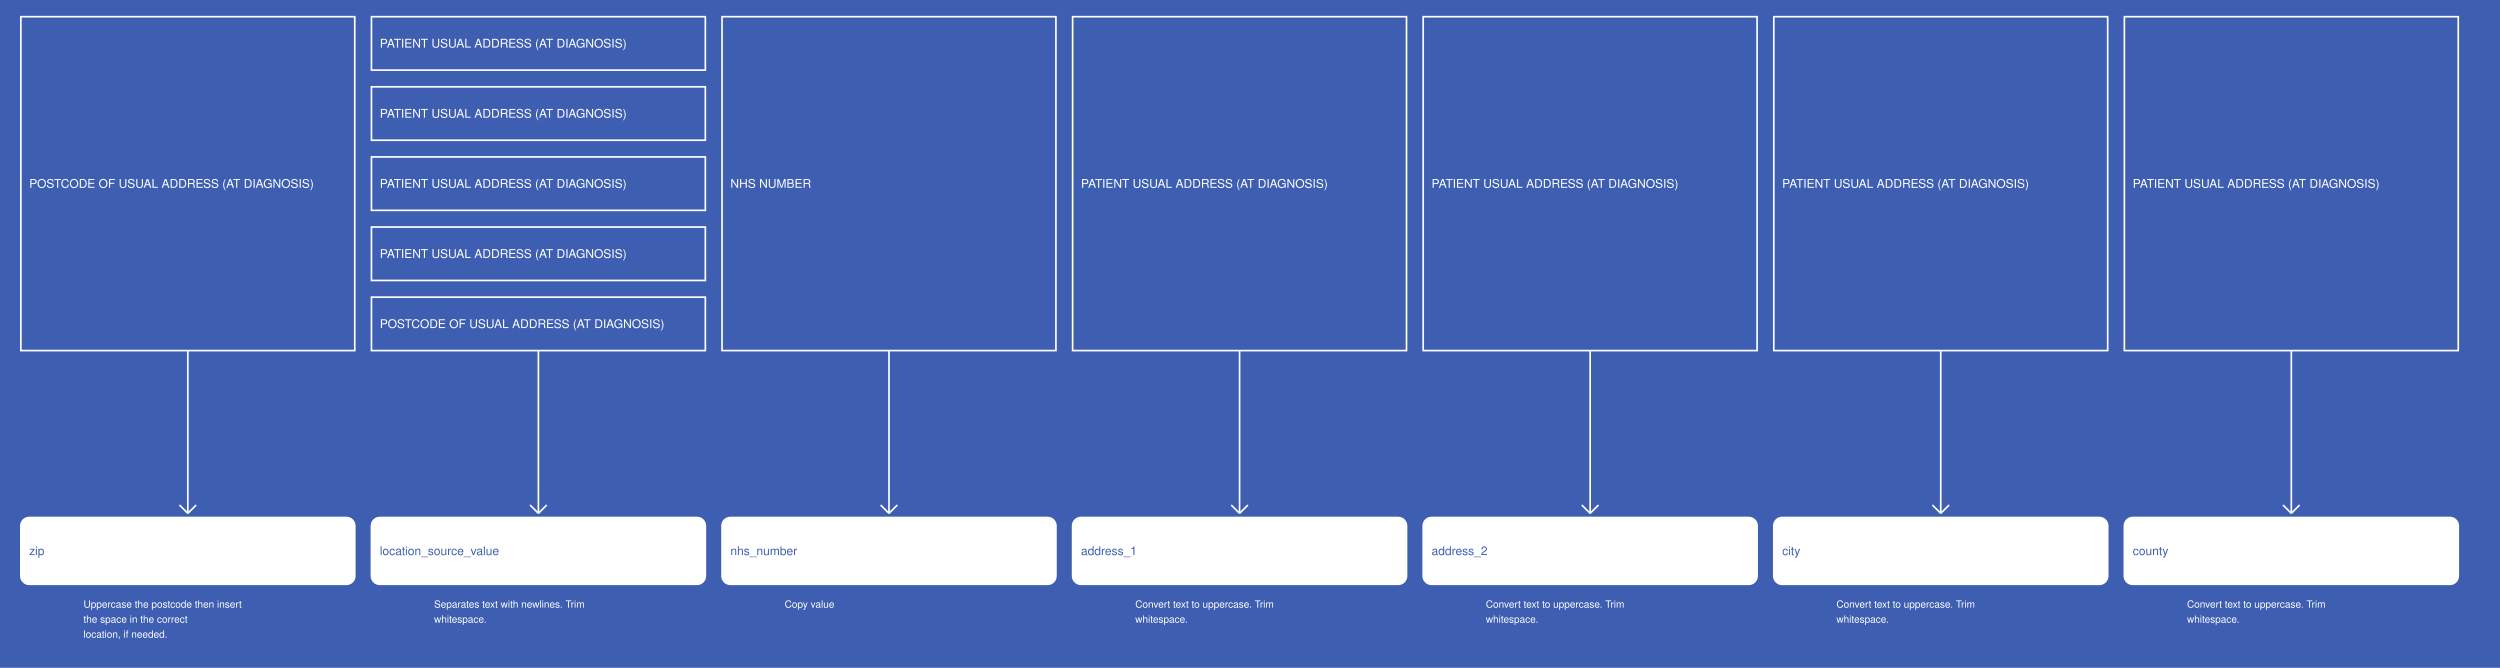
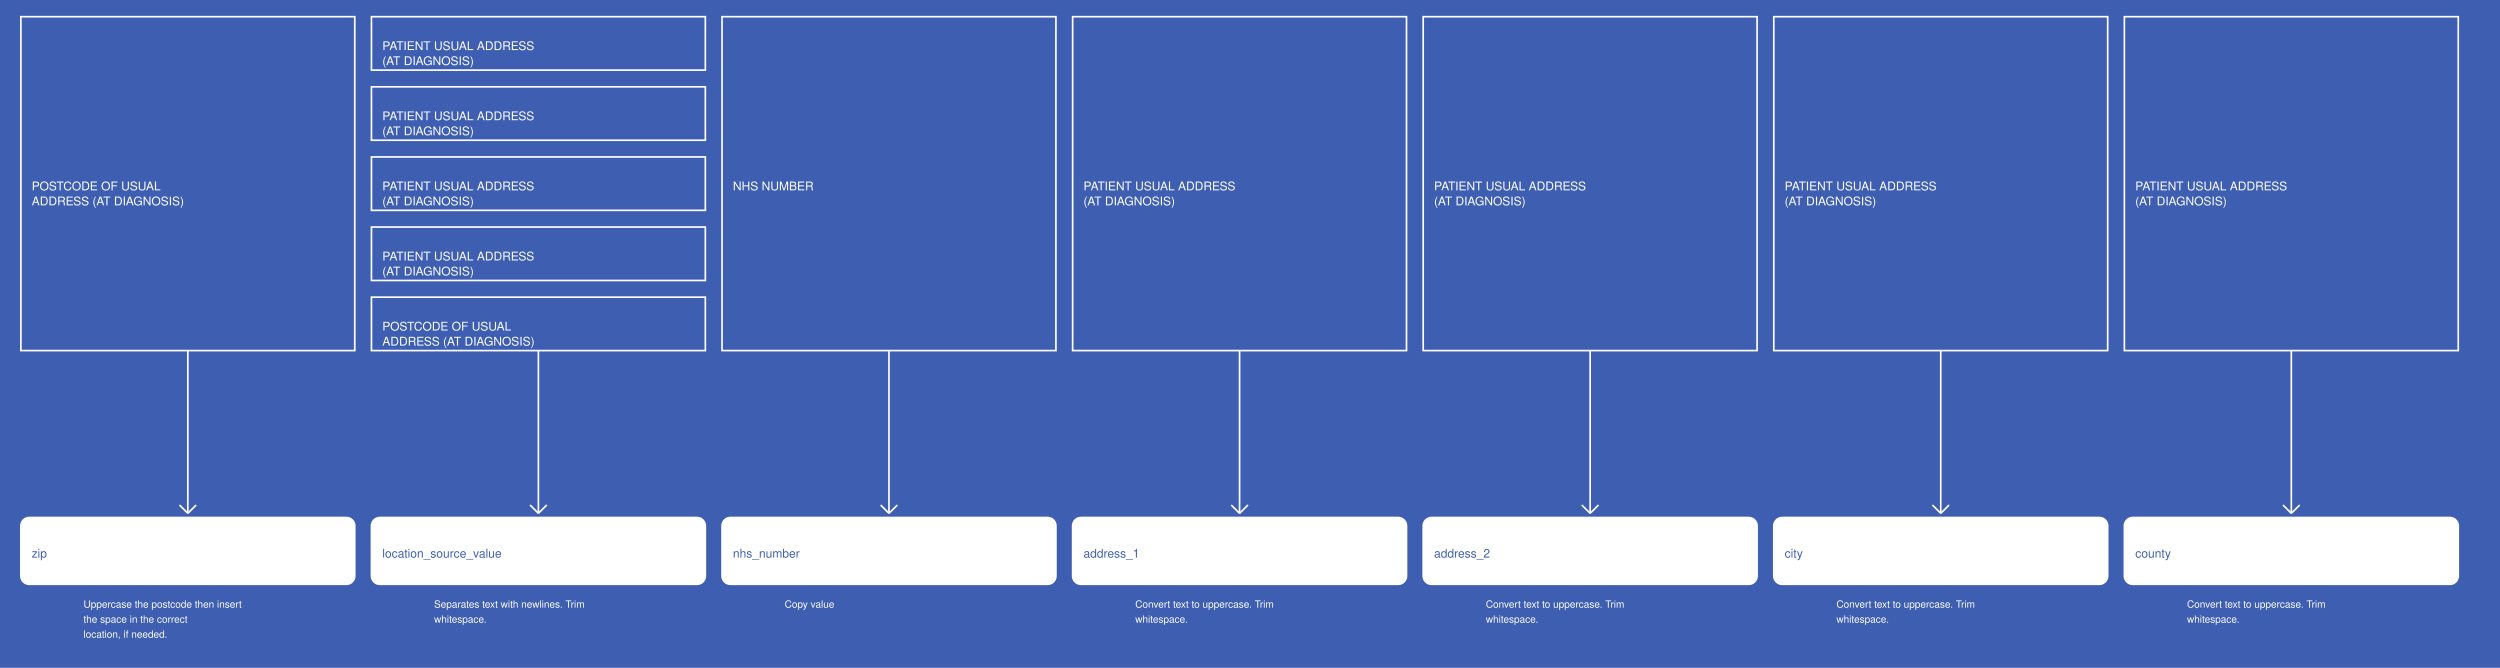
<svg xmlns="http://www.w3.org/2000/svg" width="2995" height="800">
  <rect width="100%" height="100%" fill="#3E5EB2" />
  <g>
    <rect x="25" y="20" width="400" height="400" fill="#3E5EB2" stroke="white" stroke-width="2" />
-     <text x="35" y="225" fill="white" font-family="Helvetica" font-size="1.2em" text-anchor="start">POSTCODE OF USUAL ADDRESS (AT DIAGNOSIS)</text>
+     <text x="38" y="228" fill="white" font-family="Helvetica" font-size="1.2em" text-anchor="start">POSTCODE OF USUAL</text>
+     <text x="38" y="246" fill="white" font-family="Helvetica" font-size="1.2em" text-anchor="start">ADDRESS (AT DIAGNOSIS)</text>
  </g>
  <g>
    <line x1="225" y1="420" x2="225" y2="615" stroke="white" stroke-width="2" />
    <line x1="215" y1="605" x2="225" y2="615" stroke="white" stroke-width="2" />
    <line x1="235" y1="605" x2="225" y2="615" stroke="white" stroke-width="2" />
    <text x="100" y="728" fill="white" font-size="1em" font-family="Helvetica">Uppercase the postcode then insert</text>
    <text x="100" y="746" fill="white" font-size="1em" font-family="Helvetica">the space in the correct</text>
    <text x="100" y="764" fill="white" font-size="1em" font-family="Helvetica">location, if needed.</text>
  </g>
  <g>
    <rect x="25" y="620" width="400" height="80" fill="white" stroke="white" stroke-width="2" rx="10" />
-     <text x="35" y="665" fill="#3E5EB2" font-family="Helvetica" font-size="1.2em" text-anchor="start">zip</text>
+     <text x="38" y="668" fill="#3E5EB2" font-family="Helvetica" font-size="1.2em" text-anchor="start">zip</text>
  </g>
  <g>
    <rect x="445" y="20" width="400" height="64" fill="#3E5EB2" stroke="white" stroke-width="2" />
-     <text x="455" y="57" fill="white" font-family="Helvetica" font-size="1.2em" text-anchor="start">PATIENT USUAL ADDRESS (AT DIAGNOSIS)</text>
+     <text x="458" y="60" fill="white" font-family="Helvetica" font-size="1.2em" text-anchor="start">PATIENT USUAL ADDRESS</text>
+     <text x="458" y="78" fill="white" font-family="Helvetica" font-size="1.2em" text-anchor="start">(AT DIAGNOSIS)</text>
  </g>
  <g>
    <rect x="445" y="104" width="400" height="64" fill="#3E5EB2" stroke="white" stroke-width="2" />
-     <text x="455" y="141" fill="white" font-family="Helvetica" font-size="1.2em" text-anchor="start">PATIENT USUAL ADDRESS (AT DIAGNOSIS)</text>
+     <text x="458" y="144" fill="white" font-family="Helvetica" font-size="1.2em" text-anchor="start">PATIENT USUAL ADDRESS</text>
+     <text x="458" y="162" fill="white" font-family="Helvetica" font-size="1.2em" text-anchor="start">(AT DIAGNOSIS)</text>
  </g>
  <g>
    <rect x="445" y="188" width="400" height="64" fill="#3E5EB2" stroke="white" stroke-width="2" />
-     <text x="455" y="225" fill="white" font-family="Helvetica" font-size="1.2em" text-anchor="start">PATIENT USUAL ADDRESS (AT DIAGNOSIS)</text>
+     <text x="458" y="228" fill="white" font-family="Helvetica" font-size="1.2em" text-anchor="start">PATIENT USUAL ADDRESS</text>
+     <text x="458" y="246" fill="white" font-family="Helvetica" font-size="1.2em" text-anchor="start">(AT DIAGNOSIS)</text>
  </g>
  <g>
    <rect x="445" y="272" width="400" height="64" fill="#3E5EB2" stroke="white" stroke-width="2" />
-     <text x="455" y="309" fill="white" font-family="Helvetica" font-size="1.2em" text-anchor="start">PATIENT USUAL ADDRESS (AT DIAGNOSIS)</text>
+     <text x="458" y="312" fill="white" font-family="Helvetica" font-size="1.2em" text-anchor="start">PATIENT USUAL ADDRESS</text>
+     <text x="458" y="330" fill="white" font-family="Helvetica" font-size="1.2em" text-anchor="start">(AT DIAGNOSIS)</text>
  </g>
  <g>
    <rect x="445" y="356" width="400" height="64" fill="#3E5EB2" stroke="white" stroke-width="2" />
-     <text x="455" y="393" fill="white" font-family="Helvetica" font-size="1.2em" text-anchor="start">POSTCODE OF USUAL ADDRESS (AT DIAGNOSIS)</text>
+     <text x="458" y="396" fill="white" font-family="Helvetica" font-size="1.2em" text-anchor="start">POSTCODE OF USUAL</text>
+     <text x="458" y="414" fill="white" font-family="Helvetica" font-size="1.2em" text-anchor="start">ADDRESS (AT DIAGNOSIS)</text>
  </g>
  <g>
    <line x1="645" y1="420" x2="645" y2="615" stroke="white" stroke-width="2" />
    <line x1="635" y1="605" x2="645" y2="615" stroke="white" stroke-width="2" />
    <line x1="655" y1="605" x2="645" y2="615" stroke="white" stroke-width="2" />
    <text x="520" y="728" fill="white" font-size="1em" font-family="Helvetica">Separates text with newlines. Trim</text>
    <text x="520" y="746" fill="white" font-size="1em" font-family="Helvetica">whitespace.</text>
  </g>
  <g>
    <rect x="445" y="620" width="400" height="80" fill="white" stroke="white" stroke-width="2" rx="10" />
-     <text x="455" y="665" fill="#3E5EB2" font-family="Helvetica" font-size="1.2em" text-anchor="start">location_source_value</text>
+     <text x="458" y="668" fill="#3E5EB2" font-family="Helvetica" font-size="1.2em" text-anchor="start">location_source_value</text>
  </g>
  <g>
    <rect x="865" y="20" width="400" height="400" fill="#3E5EB2" stroke="white" stroke-width="2" />
-     <text x="875" y="225" fill="white" font-family="Helvetica" font-size="1.2em" text-anchor="start">NHS NUMBER</text>
+     <text x="878" y="228" fill="white" font-family="Helvetica" font-size="1.2em" text-anchor="start">NHS NUMBER</text>
  </g>
  <g>
    <line x1="1065" y1="420" x2="1065" y2="615" stroke="white" stroke-width="2" />
    <line x1="1055" y1="605" x2="1065" y2="615" stroke="white" stroke-width="2" />
    <line x1="1075" y1="605" x2="1065" y2="615" stroke="white" stroke-width="2" />
    <text x="940" y="728" fill="white" font-size="1em" font-family="Helvetica">Copy value</text>
  </g>
  <g>
    <rect x="865" y="620" width="400" height="80" fill="white" stroke="white" stroke-width="2" rx="10" />
-     <text x="875" y="665" fill="#3E5EB2" font-family="Helvetica" font-size="1.2em" text-anchor="start">nhs_number</text>
+     <text x="878" y="668" fill="#3E5EB2" font-family="Helvetica" font-size="1.2em" text-anchor="start">nhs_number</text>
  </g>
  <g>
    <rect x="1285" y="20" width="400" height="400" fill="#3E5EB2" stroke="white" stroke-width="2" />
-     <text x="1295" y="225" fill="white" font-family="Helvetica" font-size="1.2em" text-anchor="start">PATIENT USUAL ADDRESS (AT DIAGNOSIS)</text>
+     <text x="1298" y="228" fill="white" font-family="Helvetica" font-size="1.2em" text-anchor="start">PATIENT USUAL ADDRESS</text>
+     <text x="1298" y="246" fill="white" font-family="Helvetica" font-size="1.2em" text-anchor="start">(AT DIAGNOSIS)</text>
  </g>
  <g>
    <line x1="1485" y1="420" x2="1485" y2="615" stroke="white" stroke-width="2" />
    <line x1="1475" y1="605" x2="1485" y2="615" stroke="white" stroke-width="2" />
    <line x1="1495" y1="605" x2="1485" y2="615" stroke="white" stroke-width="2" />
    <text x="1360" y="728" fill="white" font-size="1em" font-family="Helvetica">Convert text to uppercase. Trim</text>
    <text x="1360" y="746" fill="white" font-size="1em" font-family="Helvetica">whitespace.</text>
  </g>
  <g>
    <rect x="1285" y="620" width="400" height="80" fill="white" stroke="white" stroke-width="2" rx="10" />
-     <text x="1295" y="665" fill="#3E5EB2" font-family="Helvetica" font-size="1.2em" text-anchor="start">address_1</text>
+     <text x="1298" y="668" fill="#3E5EB2" font-family="Helvetica" font-size="1.2em" text-anchor="start">address_1</text>
  </g>
  <g>
    <rect x="1705" y="20" width="400" height="400" fill="#3E5EB2" stroke="white" stroke-width="2" />
-     <text x="1715" y="225" fill="white" font-family="Helvetica" font-size="1.2em" text-anchor="start">PATIENT USUAL ADDRESS (AT DIAGNOSIS)</text>
+     <text x="1718" y="228" fill="white" font-family="Helvetica" font-size="1.2em" text-anchor="start">PATIENT USUAL ADDRESS</text>
+     <text x="1718" y="246" fill="white" font-family="Helvetica" font-size="1.2em" text-anchor="start">(AT DIAGNOSIS)</text>
  </g>
  <g>
    <line x1="1905" y1="420" x2="1905" y2="615" stroke="white" stroke-width="2" />
    <line x1="1895" y1="605" x2="1905" y2="615" stroke="white" stroke-width="2" />
    <line x1="1915" y1="605" x2="1905" y2="615" stroke="white" stroke-width="2" />
    <text x="1780" y="728" fill="white" font-size="1em" font-family="Helvetica">Convert text to uppercase. Trim</text>
    <text x="1780" y="746" fill="white" font-size="1em" font-family="Helvetica">whitespace.</text>
  </g>
  <g>
    <rect x="1705" y="620" width="400" height="80" fill="white" stroke="white" stroke-width="2" rx="10" />
-     <text x="1715" y="665" fill="#3E5EB2" font-family="Helvetica" font-size="1.2em" text-anchor="start">address_2</text>
+     <text x="1718" y="668" fill="#3E5EB2" font-family="Helvetica" font-size="1.2em" text-anchor="start">address_2</text>
  </g>
  <g>
    <rect x="2125" y="20" width="400" height="400" fill="#3E5EB2" stroke="white" stroke-width="2" />
-     <text x="2135" y="225" fill="white" font-family="Helvetica" font-size="1.2em" text-anchor="start">PATIENT USUAL ADDRESS (AT DIAGNOSIS)</text>
+     <text x="2138" y="228" fill="white" font-family="Helvetica" font-size="1.2em" text-anchor="start">PATIENT USUAL ADDRESS</text>
+     <text x="2138" y="246" fill="white" font-family="Helvetica" font-size="1.2em" text-anchor="start">(AT DIAGNOSIS)</text>
  </g>
  <g>
    <line x1="2325" y1="420" x2="2325" y2="615" stroke="white" stroke-width="2" />
    <line x1="2315" y1="605" x2="2325" y2="615" stroke="white" stroke-width="2" />
    <line x1="2335" y1="605" x2="2325" y2="615" stroke="white" stroke-width="2" />
    <text x="2200" y="728" fill="white" font-size="1em" font-family="Helvetica">Convert text to uppercase. Trim</text>
    <text x="2200" y="746" fill="white" font-size="1em" font-family="Helvetica">whitespace.</text>
  </g>
  <g>
    <rect x="2125" y="620" width="400" height="80" fill="white" stroke="white" stroke-width="2" rx="10" />
-     <text x="2135" y="665" fill="#3E5EB2" font-family="Helvetica" font-size="1.2em" text-anchor="start">city</text>
+     <text x="2138" y="668" fill="#3E5EB2" font-family="Helvetica" font-size="1.2em" text-anchor="start">city</text>
  </g>
  <g>
    <rect x="2545" y="20" width="400" height="400" fill="#3E5EB2" stroke="white" stroke-width="2" />
-     <text x="2555" y="225" fill="white" font-family="Helvetica" font-size="1.2em" text-anchor="start">PATIENT USUAL ADDRESS (AT DIAGNOSIS)</text>
+     <text x="2558" y="228" fill="white" font-family="Helvetica" font-size="1.2em" text-anchor="start">PATIENT USUAL ADDRESS</text>
+     <text x="2558" y="246" fill="white" font-family="Helvetica" font-size="1.2em" text-anchor="start">(AT DIAGNOSIS)</text>
  </g>
  <g>
    <line x1="2745" y1="420" x2="2745" y2="615" stroke="white" stroke-width="2" />
    <line x1="2735" y1="605" x2="2745" y2="615" stroke="white" stroke-width="2" />
    <line x1="2755" y1="605" x2="2745" y2="615" stroke="white" stroke-width="2" />
    <text x="2620" y="728" fill="white" font-size="1em" font-family="Helvetica">Convert text to uppercase. Trim</text>
    <text x="2620" y="746" fill="white" font-size="1em" font-family="Helvetica">whitespace.</text>
  </g>
  <g>
    <rect x="2545" y="620" width="400" height="80" fill="white" stroke="white" stroke-width="2" rx="10" />
-     <text x="2555" y="665" fill="#3E5EB2" font-family="Helvetica" font-size="1.2em" text-anchor="start">county</text>
+     <text x="2558" y="668" fill="#3E5EB2" font-family="Helvetica" font-size="1.2em" text-anchor="start">county</text>
  </g>
</svg>
